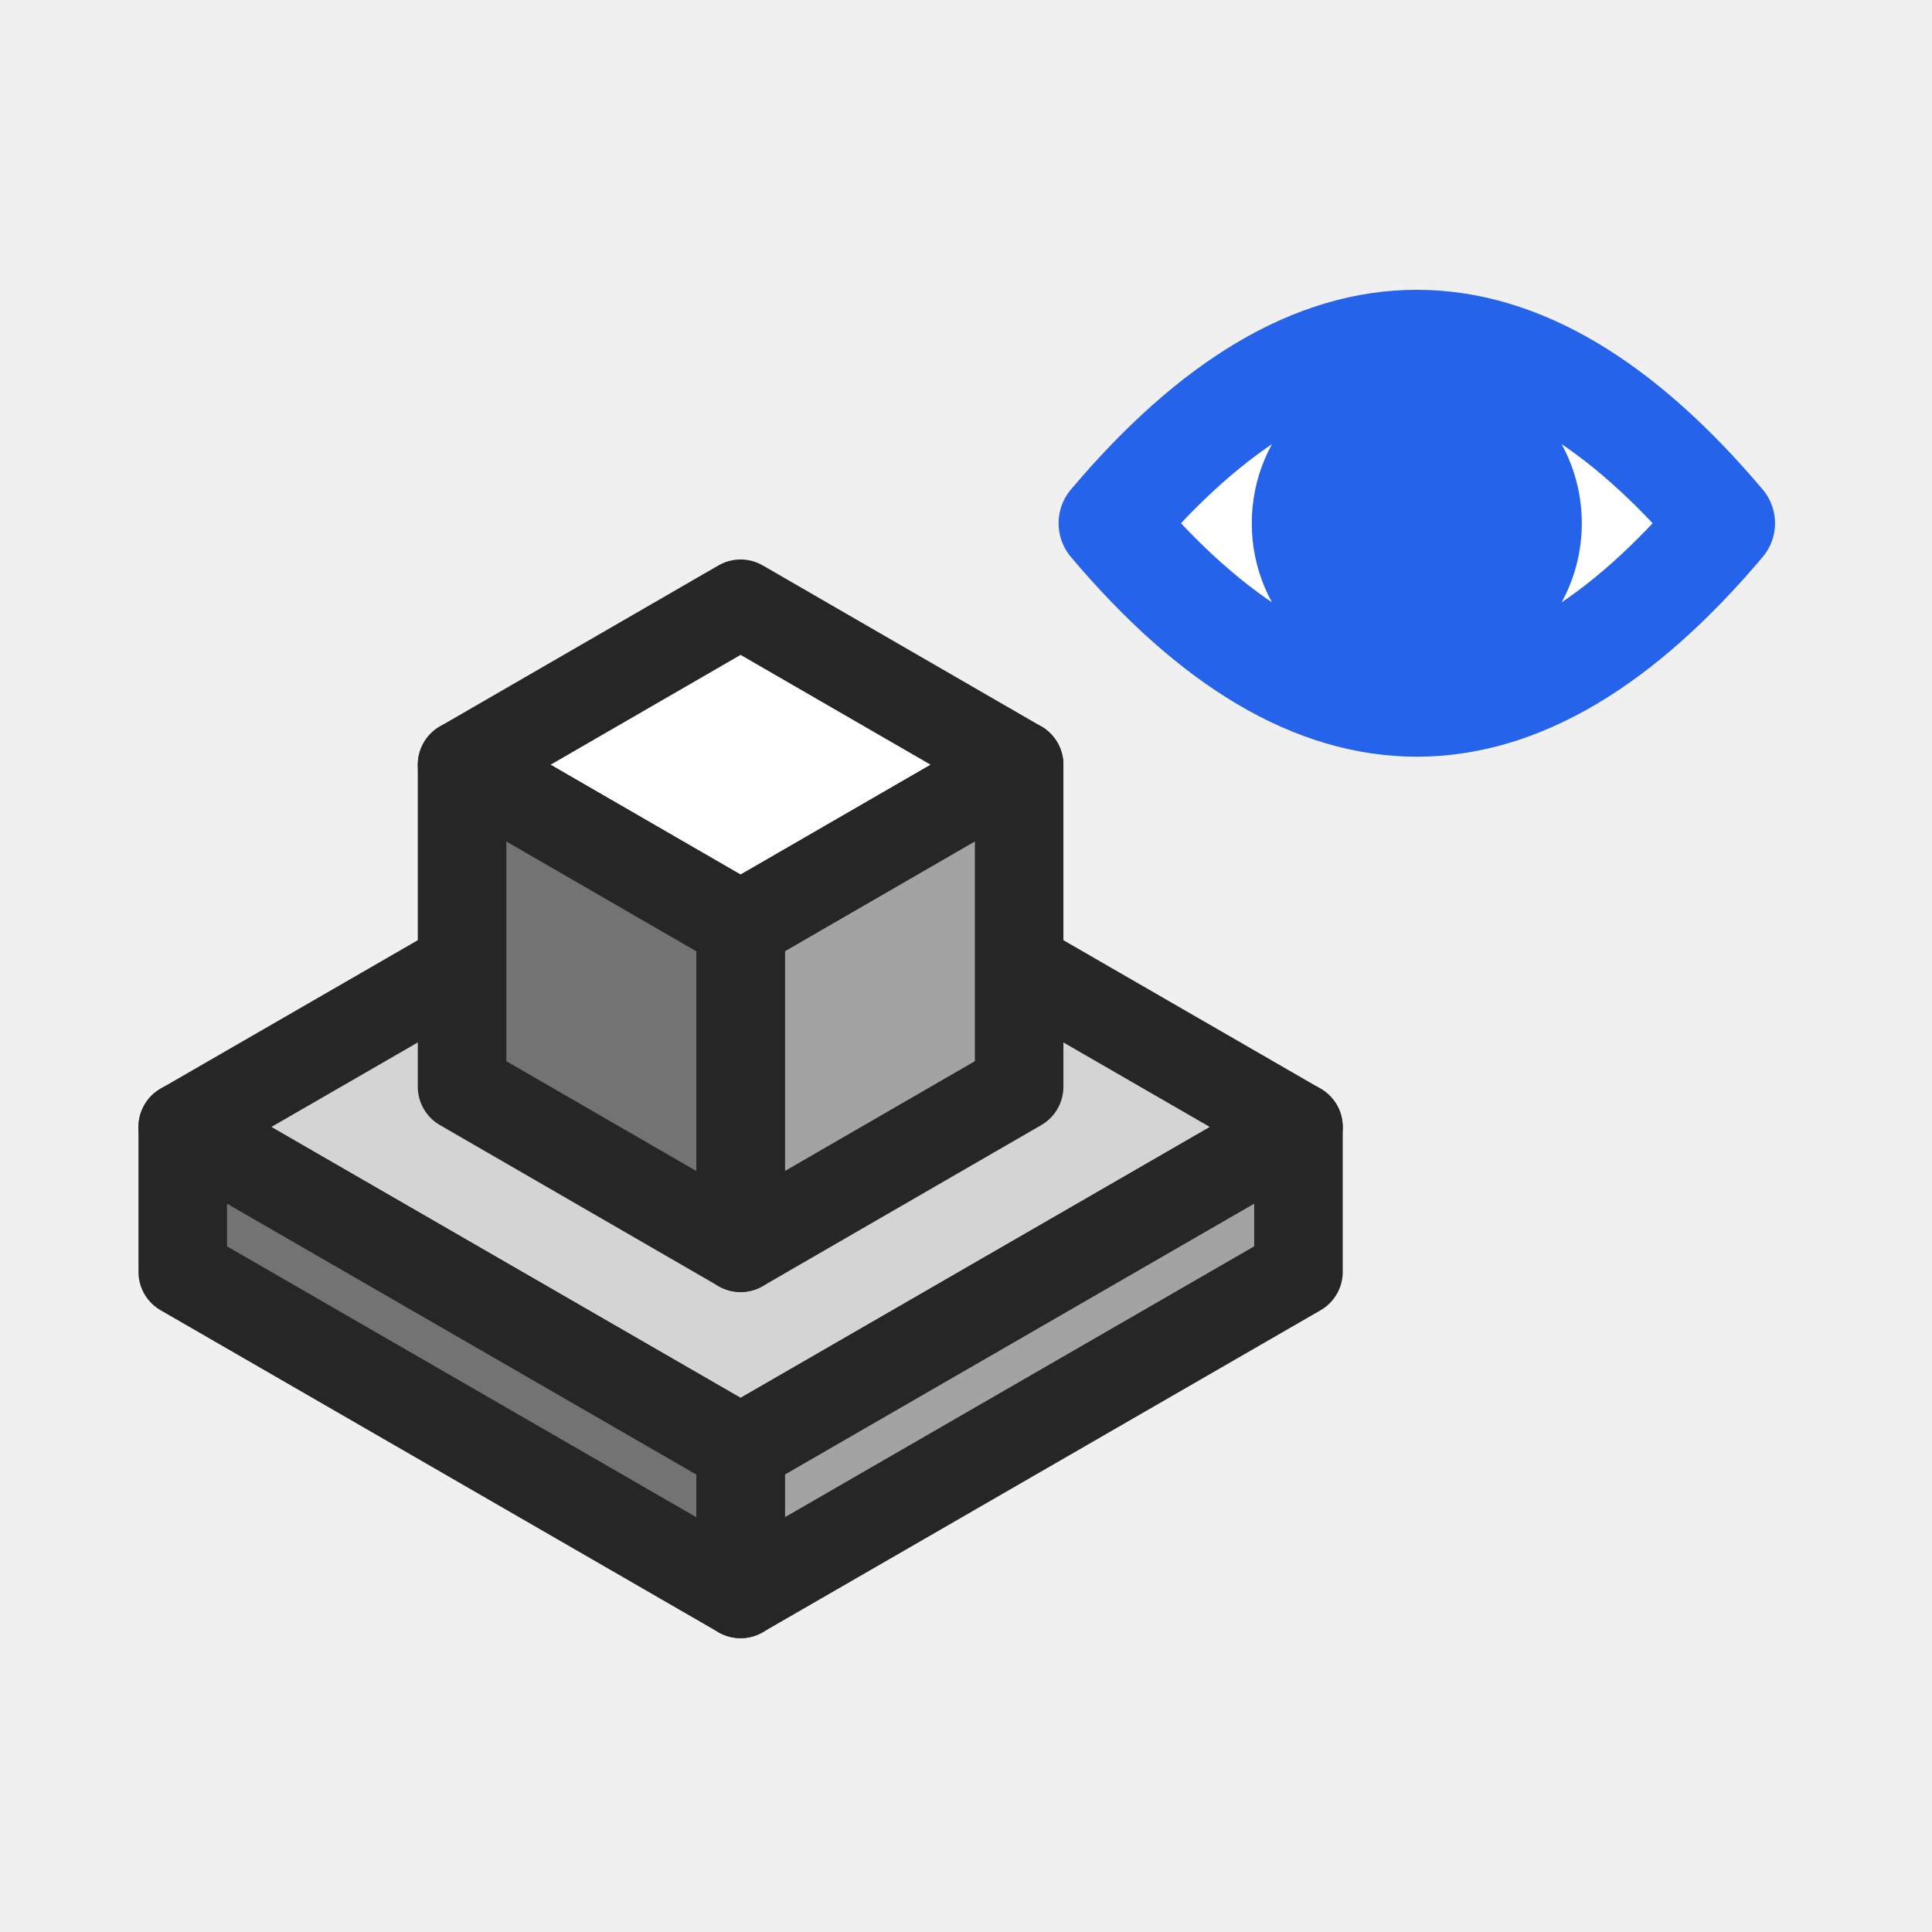
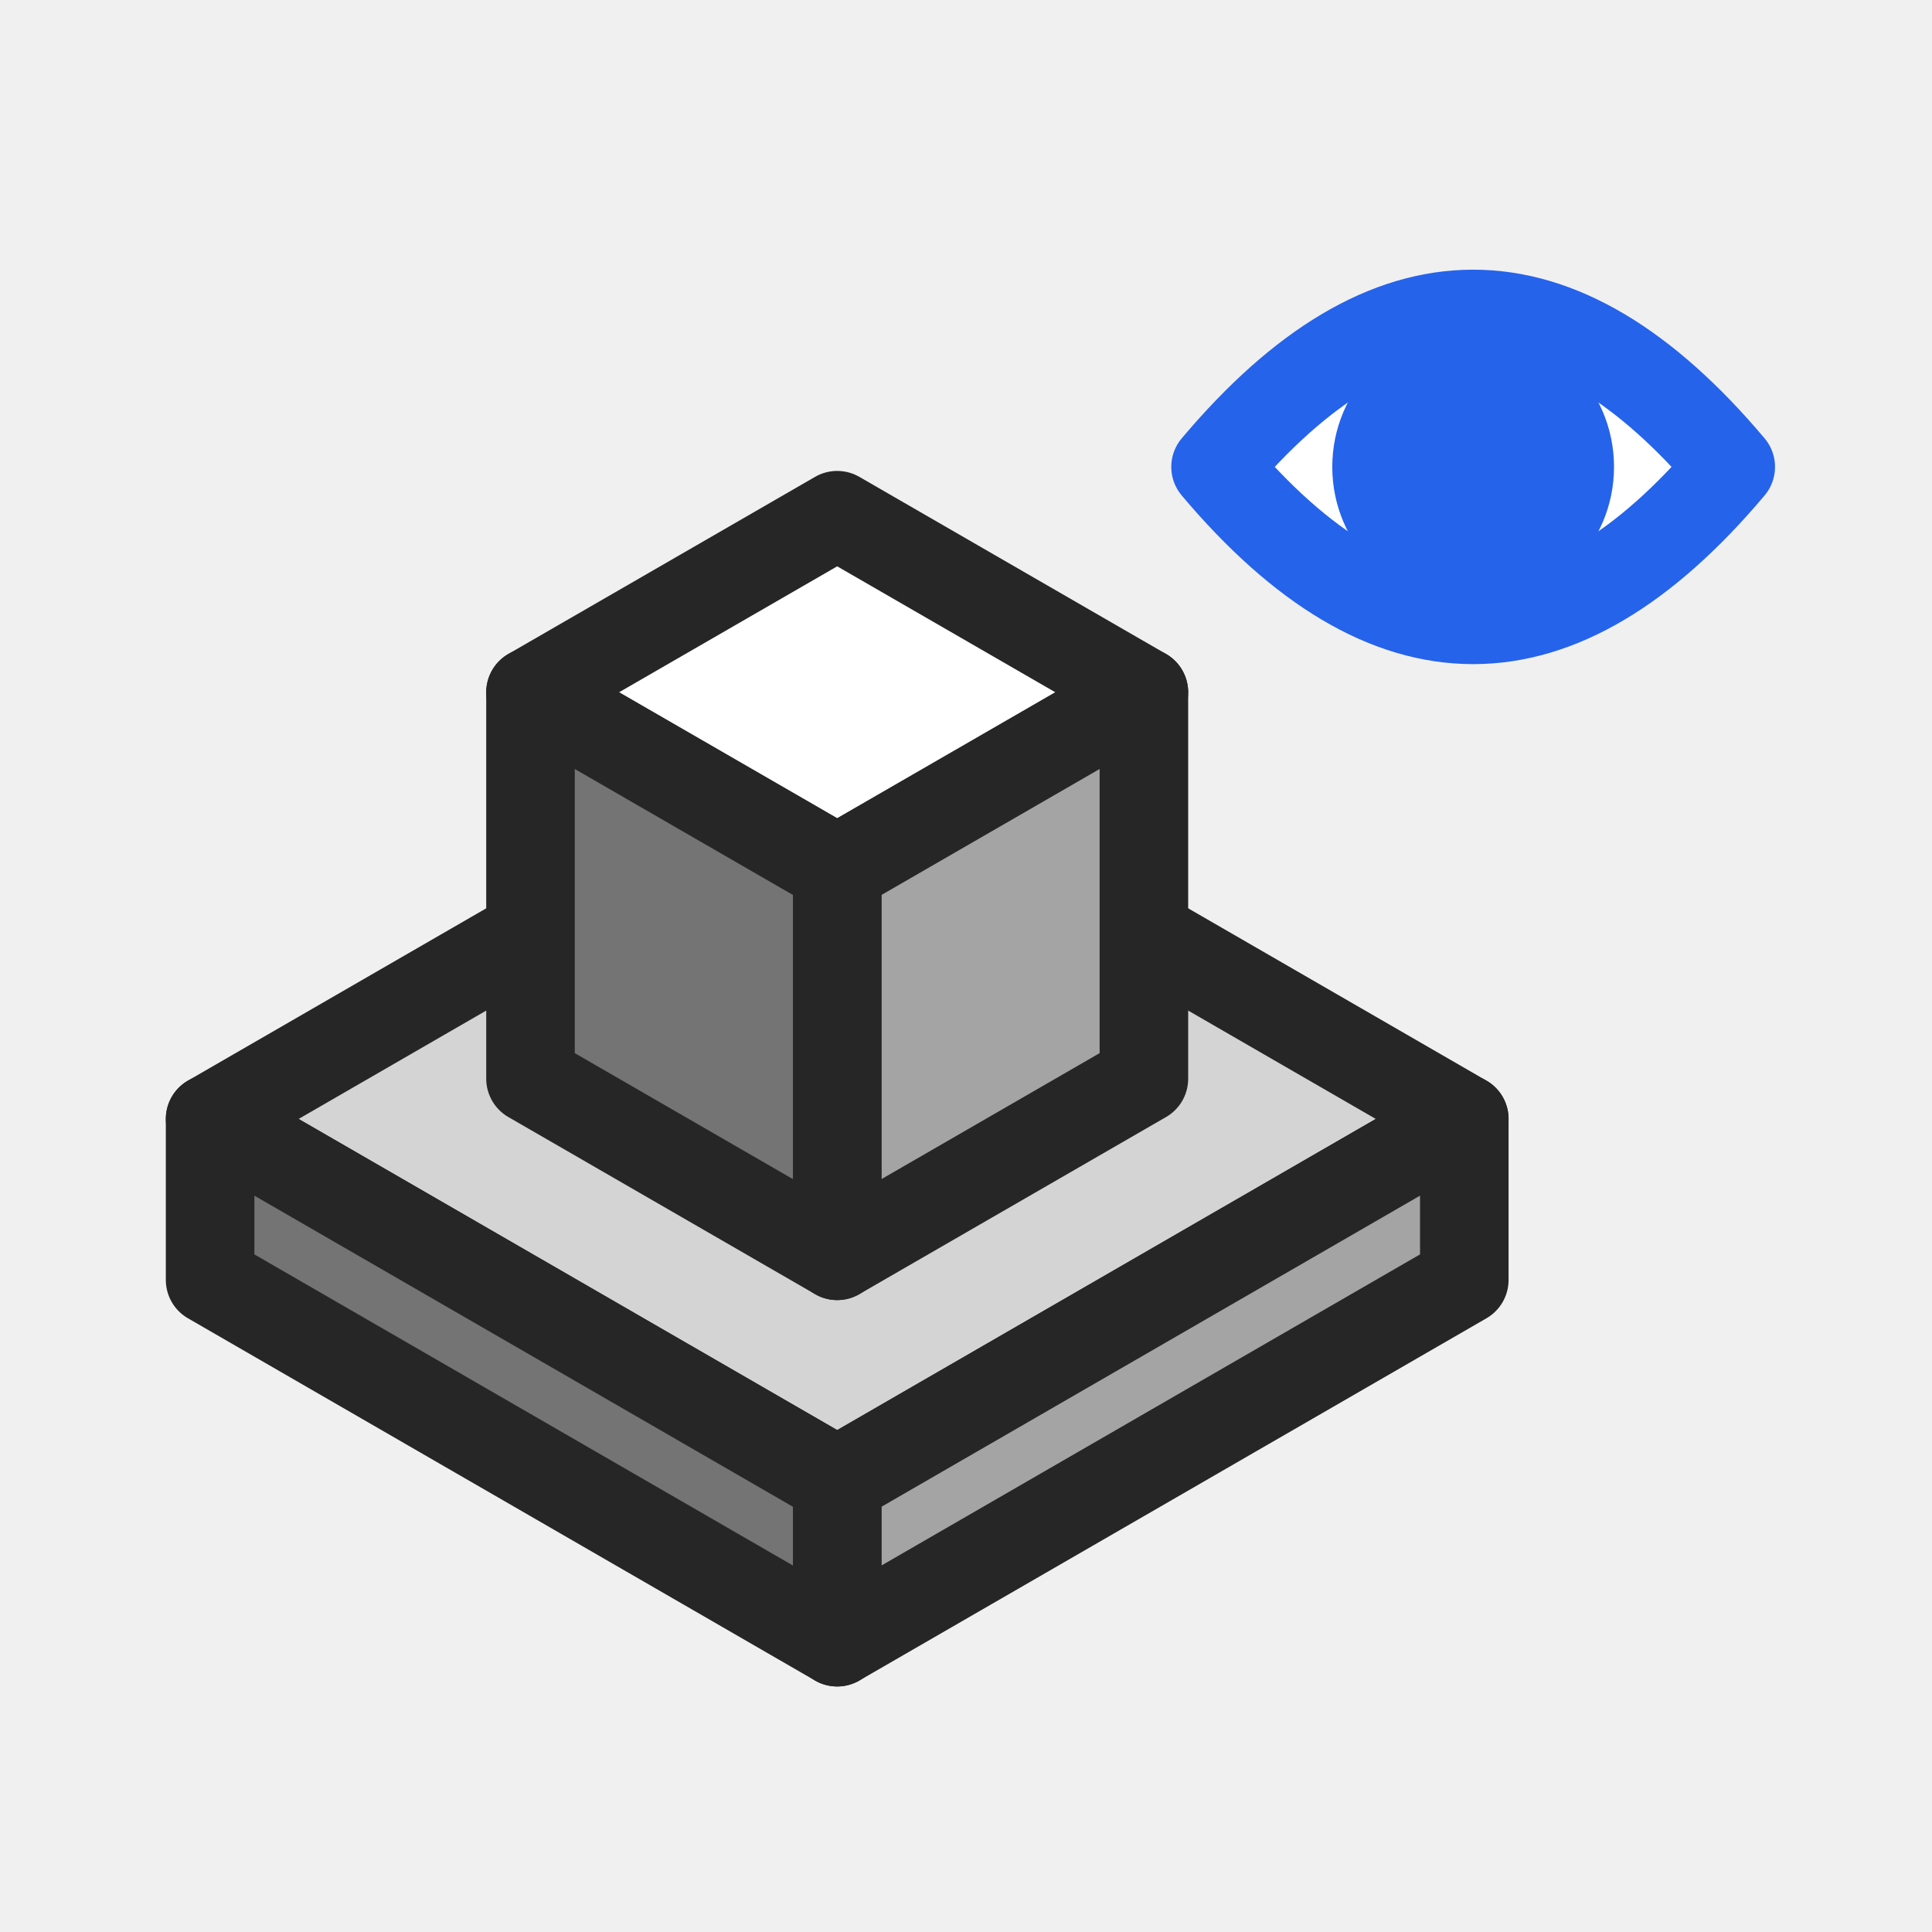
<svg xmlns="http://www.w3.org/2000/svg" viewBox="0 0 24 24" width="24" height="24" fill="none" stroke="#262626" stroke-width="1.1" stroke-linejoin="round" stroke-linecap="round">
-   <polygon points="9.2,10 16.13,14 9.2,18 2.27,14" fill="#d4d4d4" />
-   <polygon points="16.13,14 9.2,18 9.2,19.8 16.13,15.8" fill="#a3a3a3" />
-   <polygon points="2.27,14 9.2,18 9.2,19.8 2.27,15.8" fill="#737373" />
-   <polygon points="9.2,7.5 12.66,9.5 9.2,11.5 5.74,9.5" fill="#ffffff" />
-   <polygon points="12.66,9.5 9.2,11.5 9.2,15.5 12.66,13.5" fill="#a3a3a3" />
-   <polygon points="5.74,9.5 9.2,11.5 9.2,15.5 5.74,13.5" fill="#737373" />
-   <path d="M13.8 6.5 Q17.6 2 21.4 6.5 Q17.6 11 13.8 6.5 Z" fill="#ffffff" stroke="#2563eb" stroke-width="1.3" />
-   <circle cx="17.6" cy="6.5" r="1.5" fill="#2563eb" stroke="#2563eb" />
+   <polygon points="10.4,9.4 18.19,13.9 10.4,18.4 2.61,13.9" fill="#d4d4d4" />
+   <polygon points="18.19,13.9 10.4,18.4 10.4,20.4 18.19,15.9" fill="#a4a4a4" />
+   <polygon points="2.61,13.9 10.4,18.4 10.4,20.4 2.61,15.9" fill="#747474" />
+   <polygon points="10.4,6.4 14.21,8.6 10.4,10.8 6.59,8.6" fill="#ffffff" />
+   <polygon points="14.21,8.6 10.4,10.8 10.4,15.6 14.21,13.4" fill="#a4a4a4" />
+   <polygon points="6.59,8.6 10.4,10.8 10.4,15.6 6.59,13.4" fill="#747474" />
+   <path d="M15.1 5.8 Q18.3 2 21.5 5.8 Q18.3 9.6 15.1 5.8 Z" fill="#ffffff" stroke="#2563eb" />
+   <circle cx="18.3" cy="5.8" r="1.2" fill="#2563eb" stroke="#2563eb" />
</svg>
